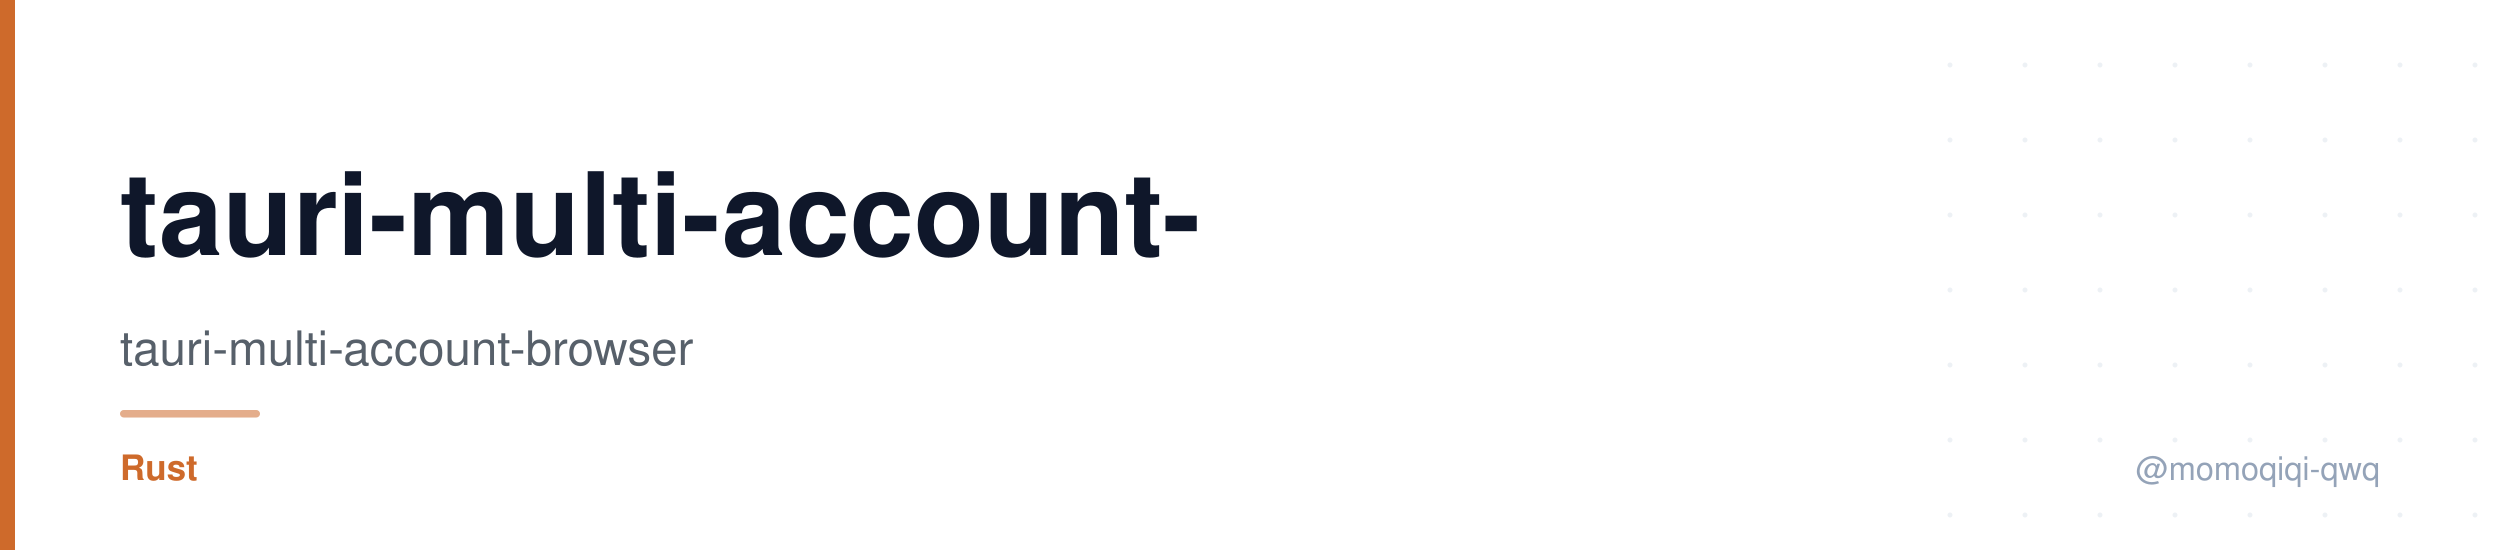
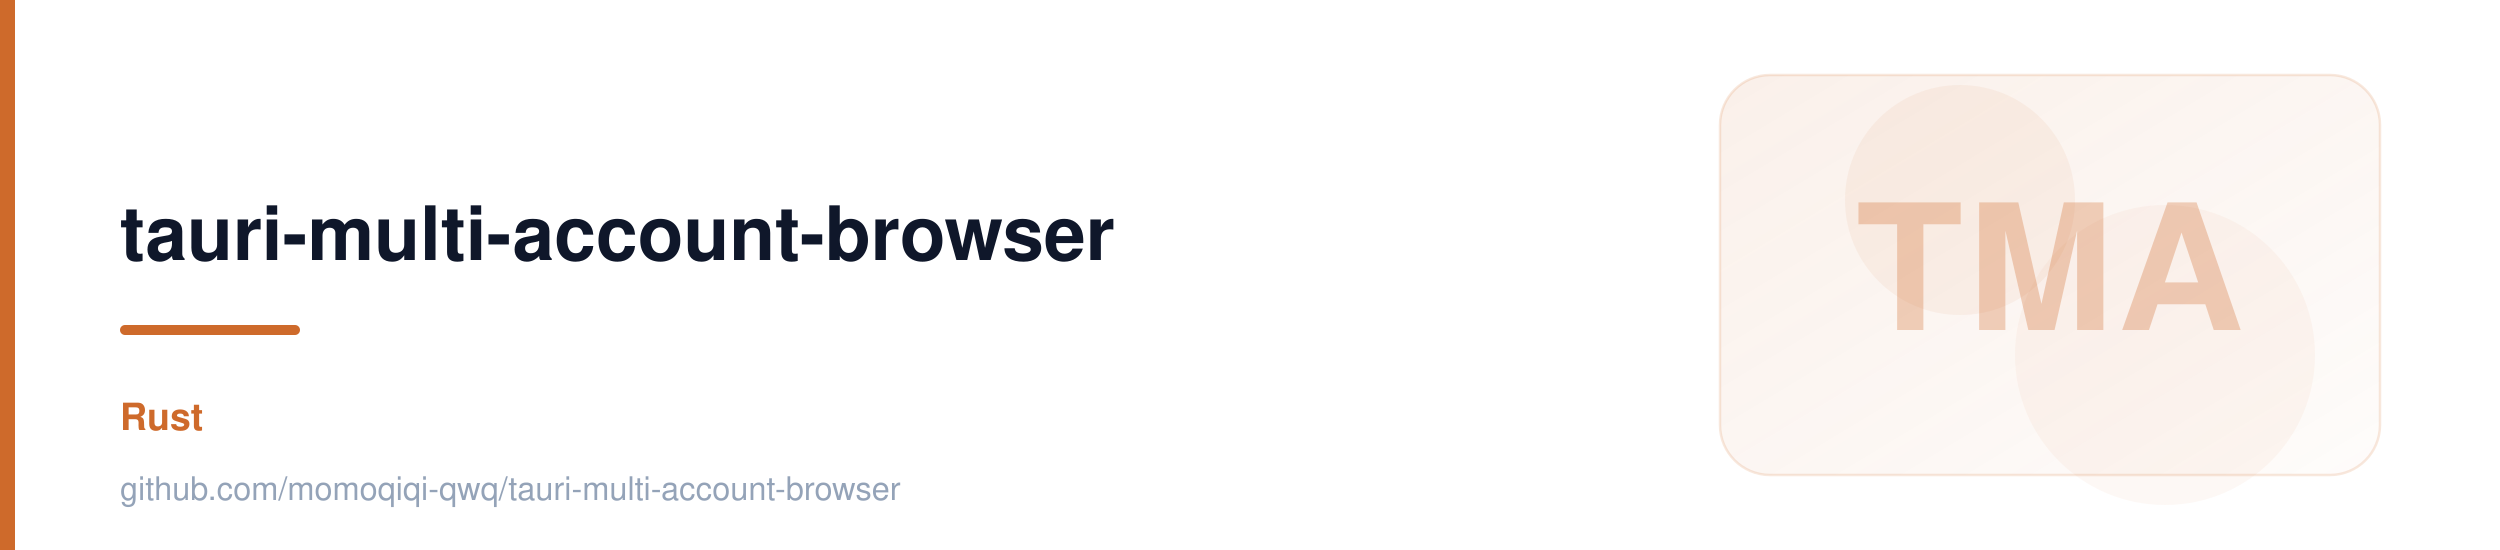
<svg xmlns="http://www.w3.org/2000/svg" width="1000" height="220" viewBox="0 0 1000 220" role="img" aria-label="tauri-multi-account-browser">
+   <defs>
+     <linearGradient id="g" x1="0" y1="0" x2="1" y2="1">
+       <stop offset="0" stop-color="#ce6a2b" stop-opacity="0.10" />
+       <stop offset="1" stop-color="#ce6a2b" stop-opacity="0.02" />
+     </linearGradient>
+   </defs>
  <rect width="1000" height="220" fill="#ffffff" />
  <rect x="0" y="0" width="6" height="220" fill="#ce6a2b" />
-   <circle cx="780" cy="26" r="1" fill="#edf1f5" />
-   <circle cx="810" cy="26" r="1" fill="#edf1f5" />
-   <circle cx="840" cy="26" r="1" fill="#edf1f5" />
-   <circle cx="870" cy="26" r="1" fill="#edf1f5" />
-   <circle cx="900" cy="26" r="1" fill="#edf1f5" />
-   <circle cx="930" cy="26" r="1" fill="#edf1f5" />
-   <circle cx="960" cy="26" r="1" fill="#edf1f5" />
-   <circle cx="990" cy="26" r="1" fill="#edf1f5" />
-   <circle cx="780" cy="56" r="1" fill="#edf1f5" />
-   <circle cx="810" cy="56" r="1" fill="#edf1f5" />
-   <circle cx="840" cy="56" r="1" fill="#edf1f5" />
-   <circle cx="870" cy="56" r="1" fill="#edf1f5" />
-   <circle cx="900" cy="56" r="1" fill="#edf1f5" />
-   <circle cx="930" cy="56" r="1" fill="#edf1f5" />
-   <circle cx="960" cy="56" r="1" fill="#edf1f5" />
-   <circle cx="990" cy="56" r="1" fill="#edf1f5" />
-   <circle cx="780" cy="86" r="1" fill="#edf1f5" />
-   <circle cx="810" cy="86" r="1" fill="#edf1f5" />
-   <circle cx="840" cy="86" r="1" fill="#edf1f5" />
-   <circle cx="870" cy="86" r="1" fill="#edf1f5" />
-   <circle cx="900" cy="86" r="1" fill="#edf1f5" />
-   <circle cx="930" cy="86" r="1" fill="#edf1f5" />
-   <circle cx="960" cy="86" r="1" fill="#edf1f5" />
-   <circle cx="990" cy="86" r="1" fill="#edf1f5" />
-   <circle cx="780" cy="116" r="1" fill="#edf1f5" />
-   <circle cx="810" cy="116" r="1" fill="#edf1f5" />
-   <circle cx="840" cy="116" r="1" fill="#edf1f5" />
-   <circle cx="870" cy="116" r="1" fill="#edf1f5" />
-   <circle cx="900" cy="116" r="1" fill="#edf1f5" />
-   <circle cx="930" cy="116" r="1" fill="#edf1f5" />
-   <circle cx="960" cy="116" r="1" fill="#edf1f5" />
-   <circle cx="990" cy="116" r="1" fill="#edf1f5" />
-   <circle cx="780" cy="146" r="1" fill="#edf1f5" />
-   <circle cx="810" cy="146" r="1" fill="#edf1f5" />
-   <circle cx="840" cy="146" r="1" fill="#edf1f5" />
-   <circle cx="870" cy="146" r="1" fill="#edf1f5" />
-   <circle cx="900" cy="146" r="1" fill="#edf1f5" />
-   <circle cx="930" cy="146" r="1" fill="#edf1f5" />
-   <circle cx="960" cy="146" r="1" fill="#edf1f5" />
-   <circle cx="990" cy="146" r="1" fill="#edf1f5" />
-   <circle cx="780" cy="176" r="1" fill="#edf1f5" />
-   <circle cx="810" cy="176" r="1" fill="#edf1f5" />
-   <circle cx="840" cy="176" r="1" fill="#edf1f5" />
-   <circle cx="870" cy="176" r="1" fill="#edf1f5" />
-   <circle cx="900" cy="176" r="1" fill="#edf1f5" />
-   <circle cx="930" cy="176" r="1" fill="#edf1f5" />
-   <circle cx="960" cy="176" r="1" fill="#edf1f5" />
-   <circle cx="990" cy="176" r="1" fill="#edf1f5" />
-   <circle cx="780" cy="206" r="1" fill="#edf1f5" />
-   <circle cx="810" cy="206" r="1" fill="#edf1f5" />
-   <circle cx="840" cy="206" r="1" fill="#edf1f5" />
-   <circle cx="870" cy="206" r="1" fill="#edf1f5" />
-   <circle cx="900" cy="206" r="1" fill="#edf1f5" />
-   <circle cx="930" cy="206" r="1" fill="#edf1f5" />
-   <circle cx="960" cy="206" r="1" fill="#edf1f5" />
-   <circle cx="990" cy="206" r="1" fill="#edf1f5" />
-   <text x="48" y="102" font-family="Segoe UI, PingFang SC, Microsoft YaHei, Helvetica, Arial, sans-serif" font-size="46" font-weight="700" fill="#0f172a">tauri-multi-account-</text>
-   <text x="48" y="146" font-family="Segoe UI, PingFang SC, Microsoft YaHei, Helvetica, Arial, sans-serif" font-size="19" fill="#57606a">tauri-multi-account-browser</text>
-   <rect x="48" y="164" width="56" height="3" rx="1.5" fill="#ce6a2b" opacity="0.55" />
-   <text x="48" y="192" font-family="Segoe UI, PingFang SC, Microsoft YaHei, Helvetica, Arial, sans-serif" font-size="14" fill="#ce6a2b" font-weight="600">Rust</text>
-   <text x="952" y="192" text-anchor="end" font-family="Segoe UI, PingFang SC, Microsoft YaHei, Helvetica, Arial, sans-serif" font-size="13" fill="#94a3b8">@momoqiqi-qwq</text>
+   <rect x="688" y="30" width="264" height="160" rx="20" fill="url(#g)" stroke="#ce6a2b" stroke-opacity="0.16" />
+   <circle cx="784" cy="80" r="46" fill="#ce6a2b" fill-opacity="0.07" />
+   <circle cx="866" cy="142" r="60" fill="#ce6a2b" fill-opacity="0.05" />
+   <text x="820" y="132" text-anchor="middle" font-family="Segoe UI, PingFang SC, Microsoft YaHei, Helvetica, Arial, sans-serif" font-size="70" font-weight="800" fill="#ce6a2b" fill-opacity="0.30" letter-spacing="2">TMA</text>
+   <text x="48" y="104" font-family="Segoe UI, PingFang SC, Microsoft YaHei, Helvetica, Arial, sans-serif" font-size="30" font-weight="700" fill="#0f172a">tauri-multi-account-browser</text>
+   <rect x="48" y="130" width="72" height="4" rx="2" fill="#ce6a2b" />
+   <text x="48" y="172" font-family="Segoe UI, PingFang SC, Microsoft YaHei, Helvetica, Arial, sans-serif" font-size="15" fill="#ce6a2b" font-weight="600">Rust</text>
+   <text x="48" y="200" font-family="Segoe UI, PingFang SC, Microsoft YaHei, Helvetica, Arial, sans-serif" font-size="13" fill="#94a3b8">github.com/momoqiqi-qwq/tauri-multi-account-browser</text>
</svg>
